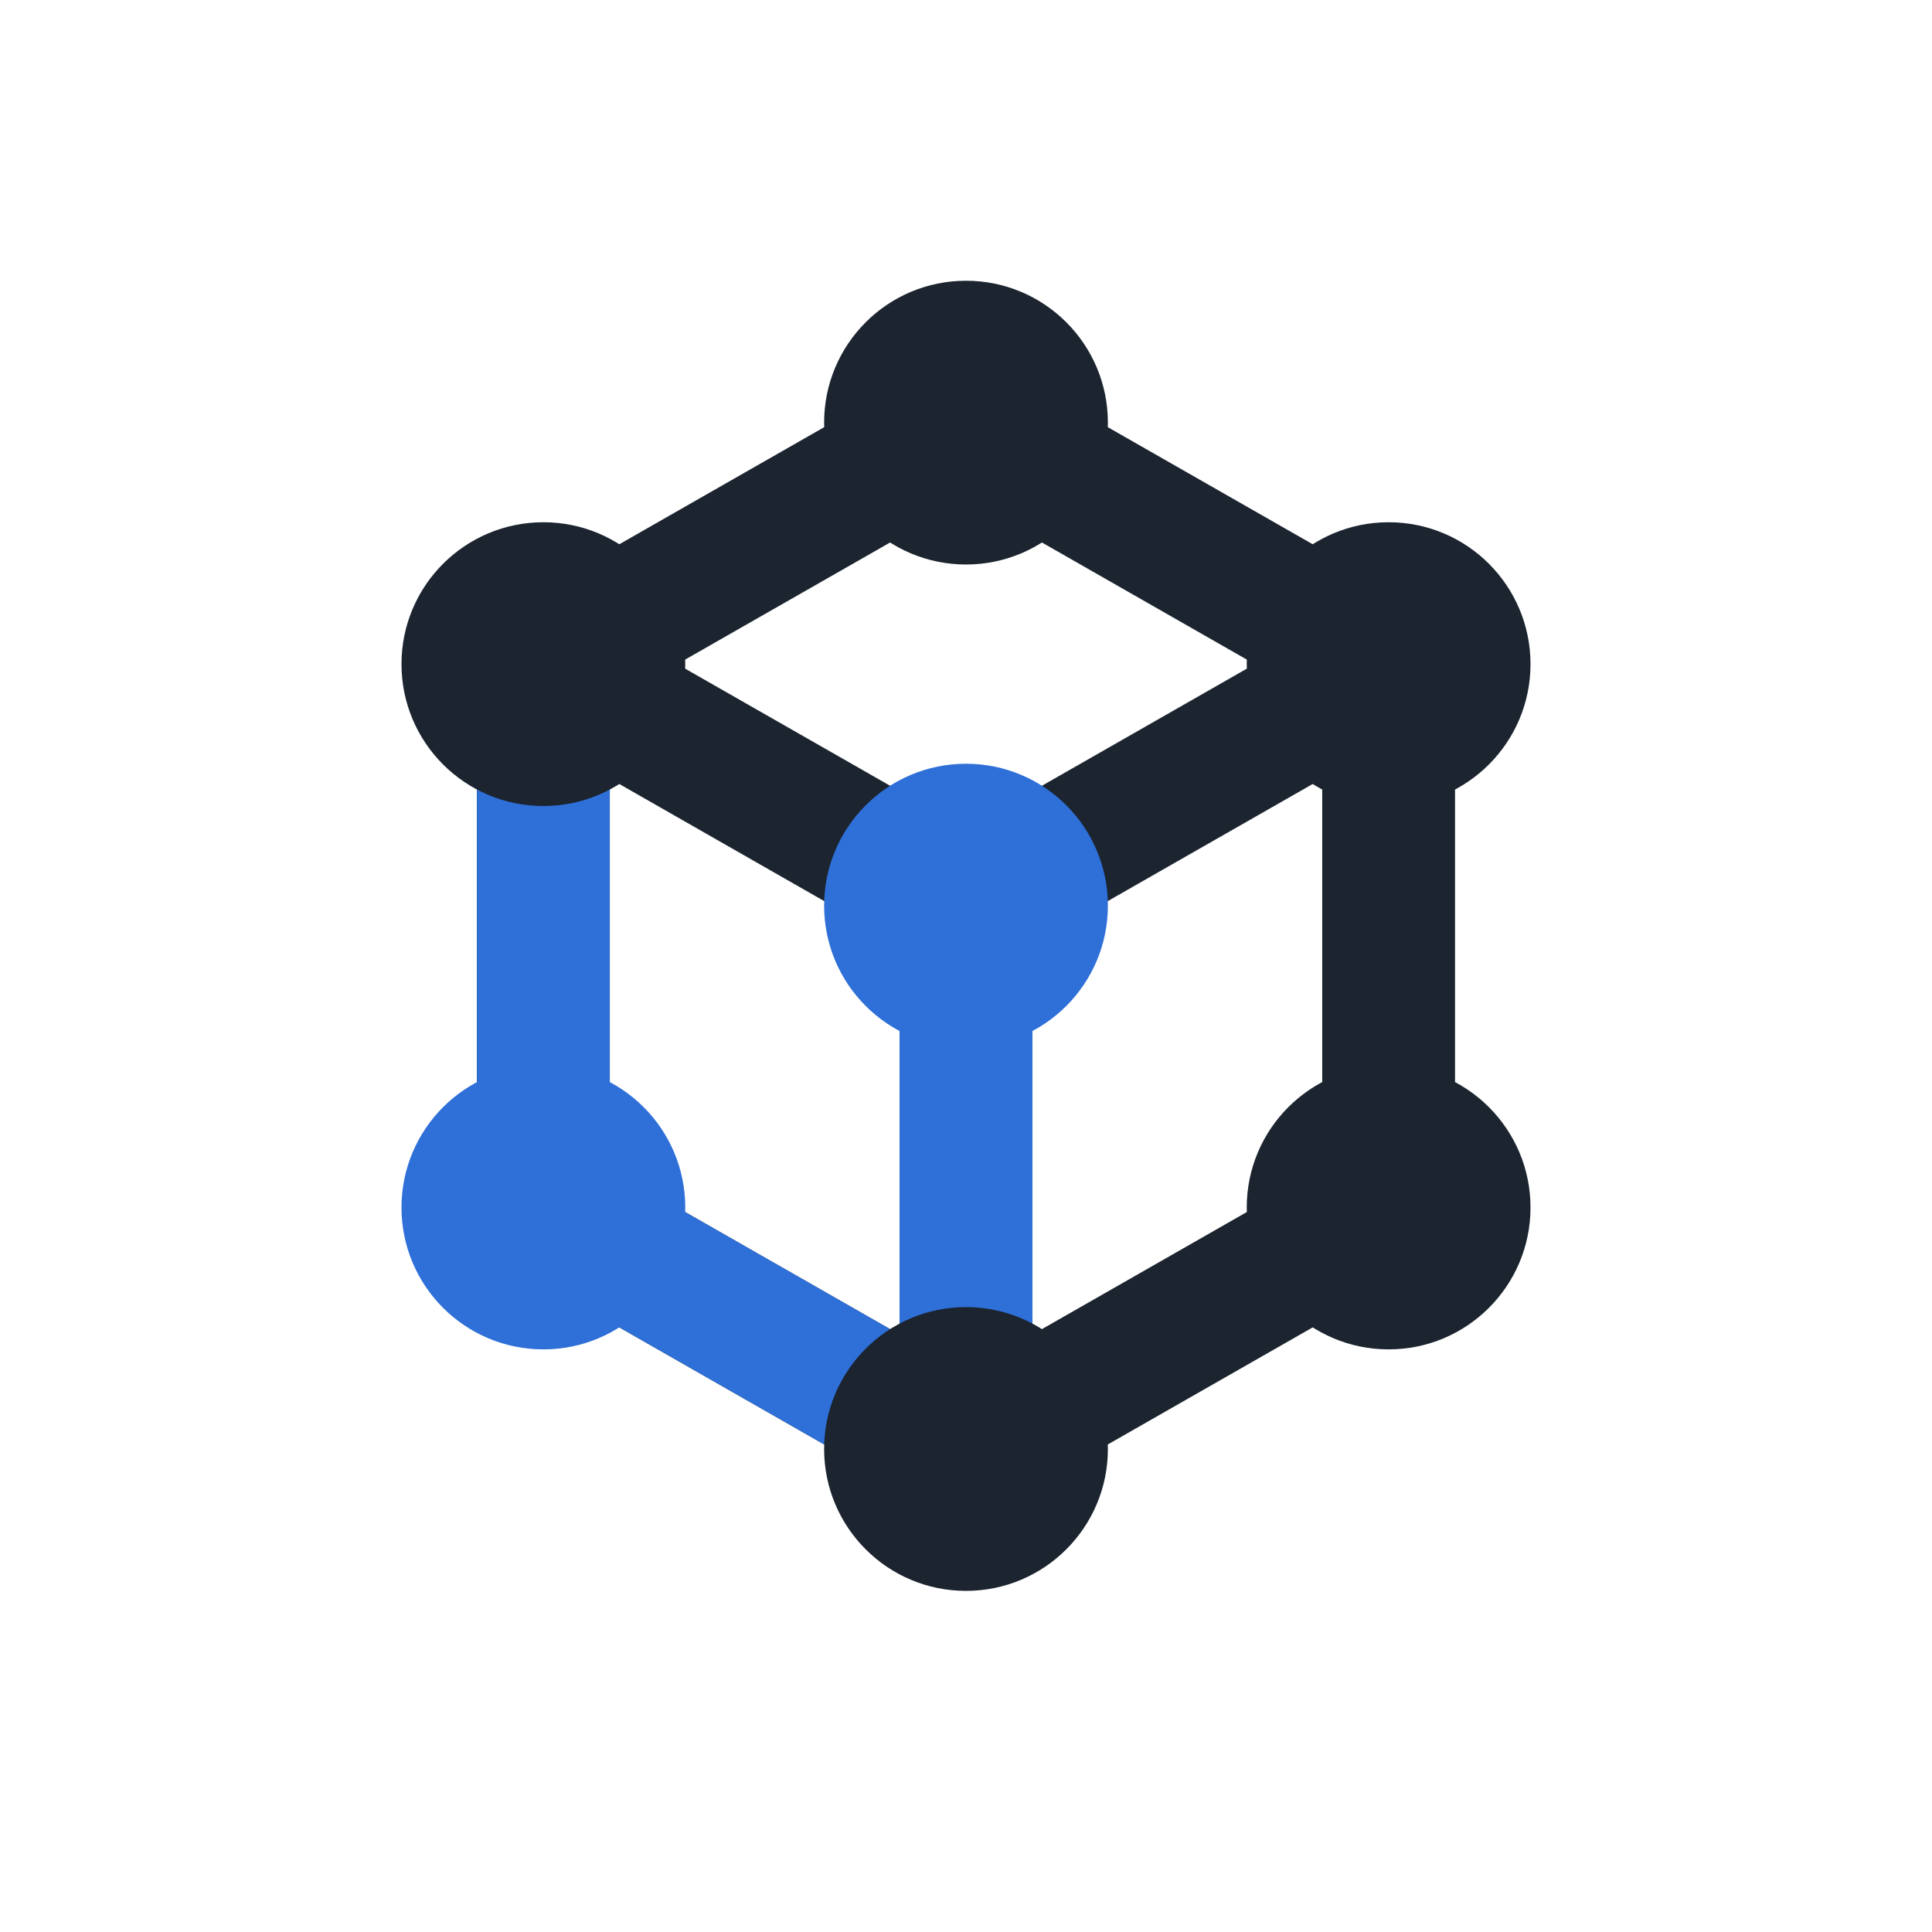
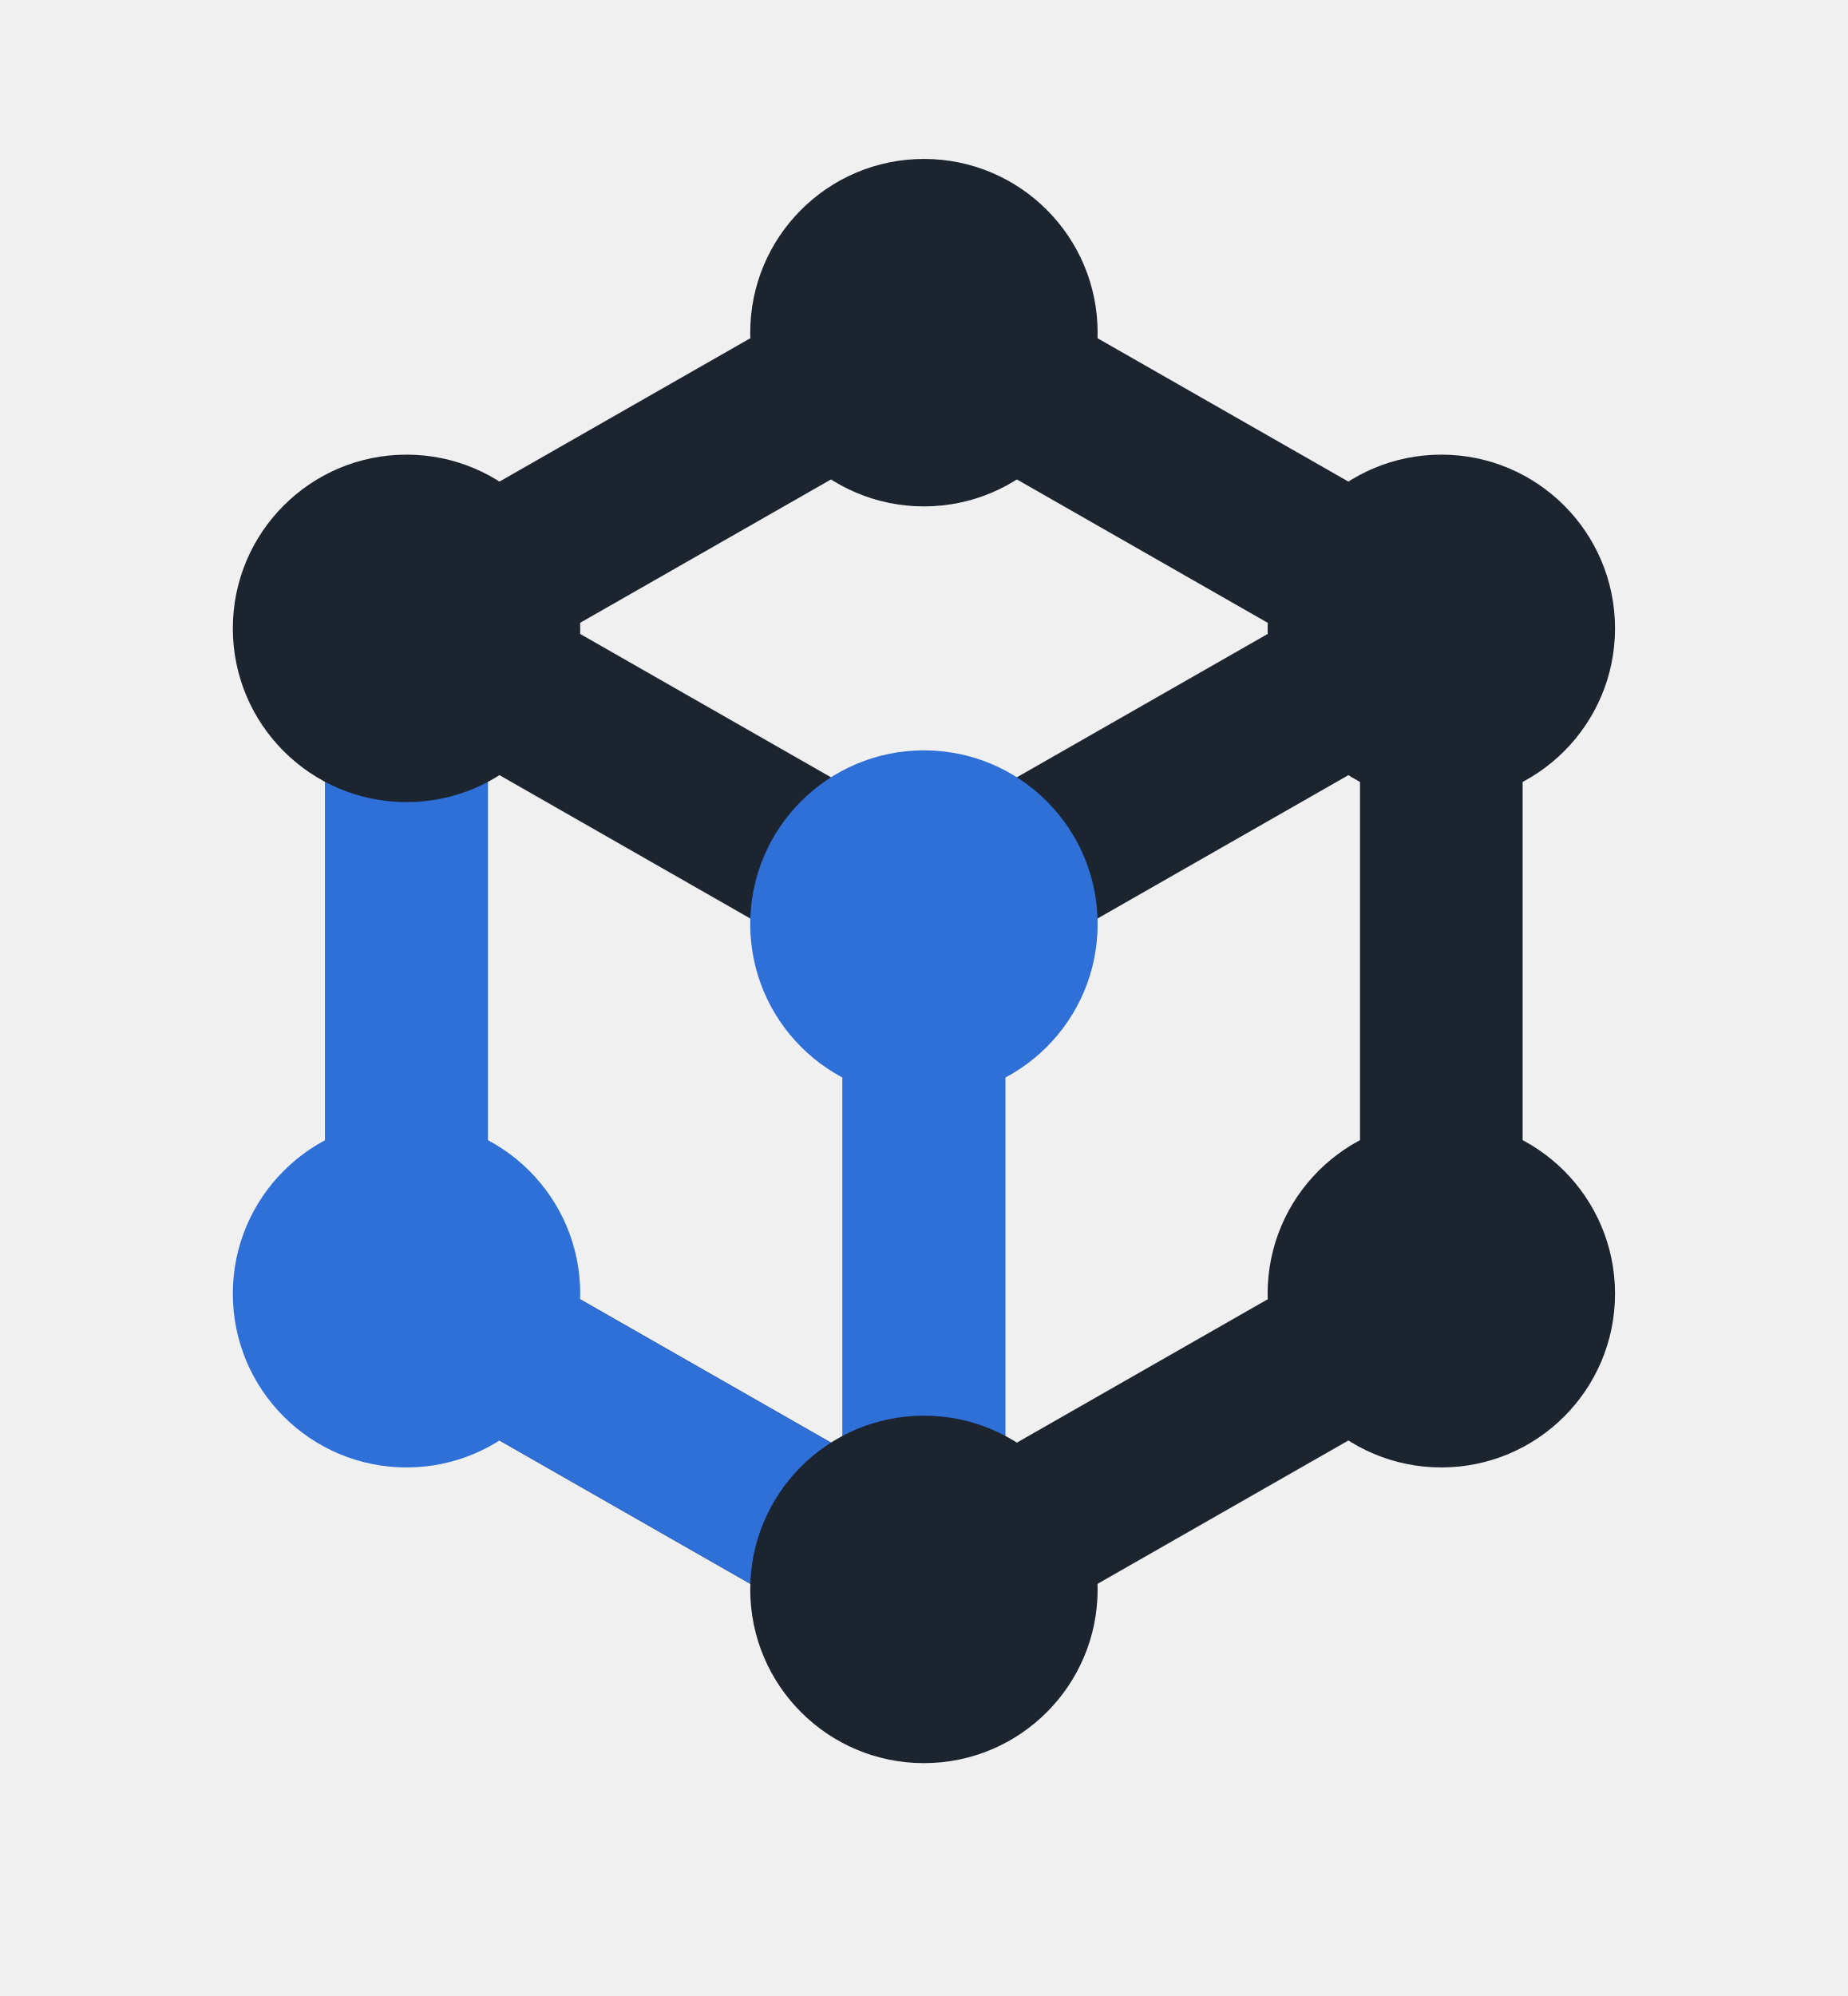
- <svg xmlns="http://www.w3.org/2000/svg" viewBox="0 0 64 64">
-   <rect width="64" height="64" fill="#fff" />
+ <svg xmlns="http://www.w3.org/2000/svg" viewBox="7 5 50 54">
  <g fill="none" stroke-linecap="round" stroke-linejoin="round">
    <path stroke="#1b242f" stroke-width="4.4" d="M18 22 32 14l14 8v18l-14 8-14-8Z" />
    <path stroke="#1b242f" stroke-width="4.4" d="m18 22 14 8 14-8M32 30v18" />
    <path stroke="#2e6fd8" stroke-width="4.4" d="M18 22v18l14 8" />
    <path stroke="#2e6fd8" stroke-width="4.4" d="M32 30v18" />
  </g>
  <g>
    <circle cx="18" cy="22" r="4.7" fill="#1b242f" />
    <circle cx="32" cy="14" r="4.7" fill="#1b242f" />
    <circle cx="46" cy="22" r="4.7" fill="#1b242f" />
    <circle cx="46" cy="40" r="4.7" fill="#1b242f" />
    <circle cx="32" cy="48" r="4.7" fill="#1b242f" />
    <circle cx="18" cy="40" r="4.7" fill="#2e6fd8" />
    <circle cx="32" cy="30" r="4.7" fill="#2e6fd8" />
  </g>
</svg>
